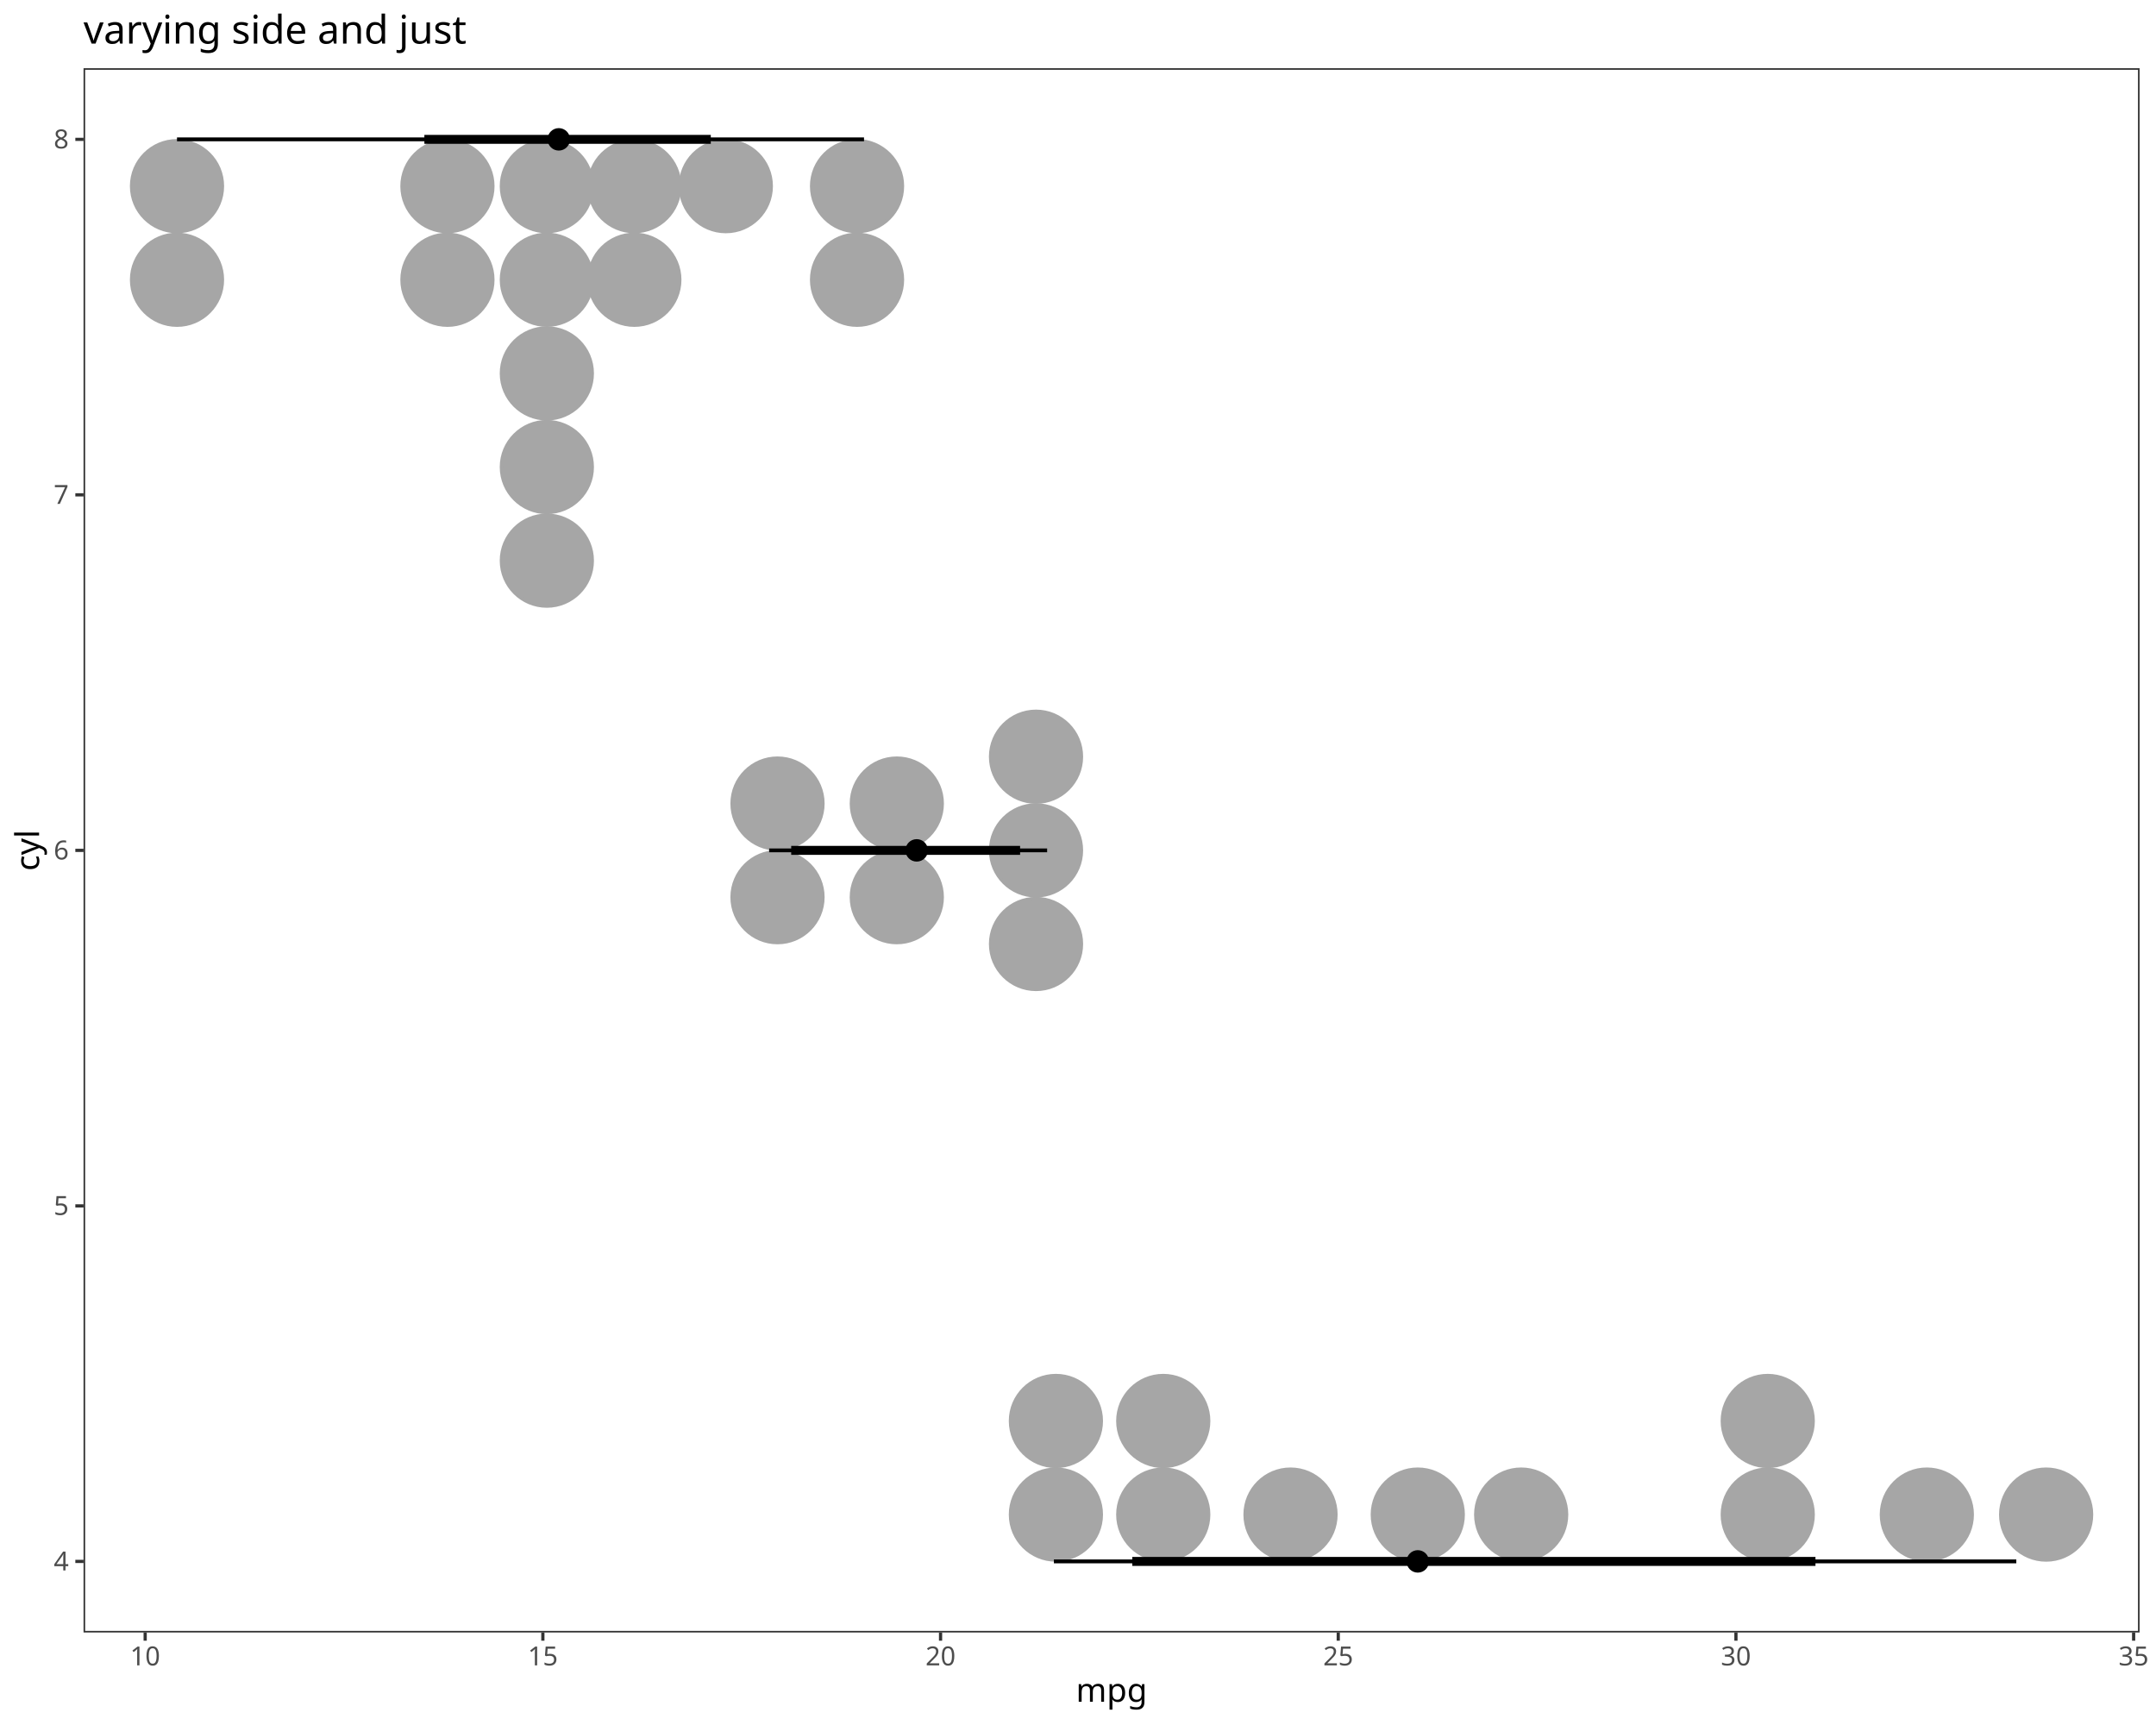
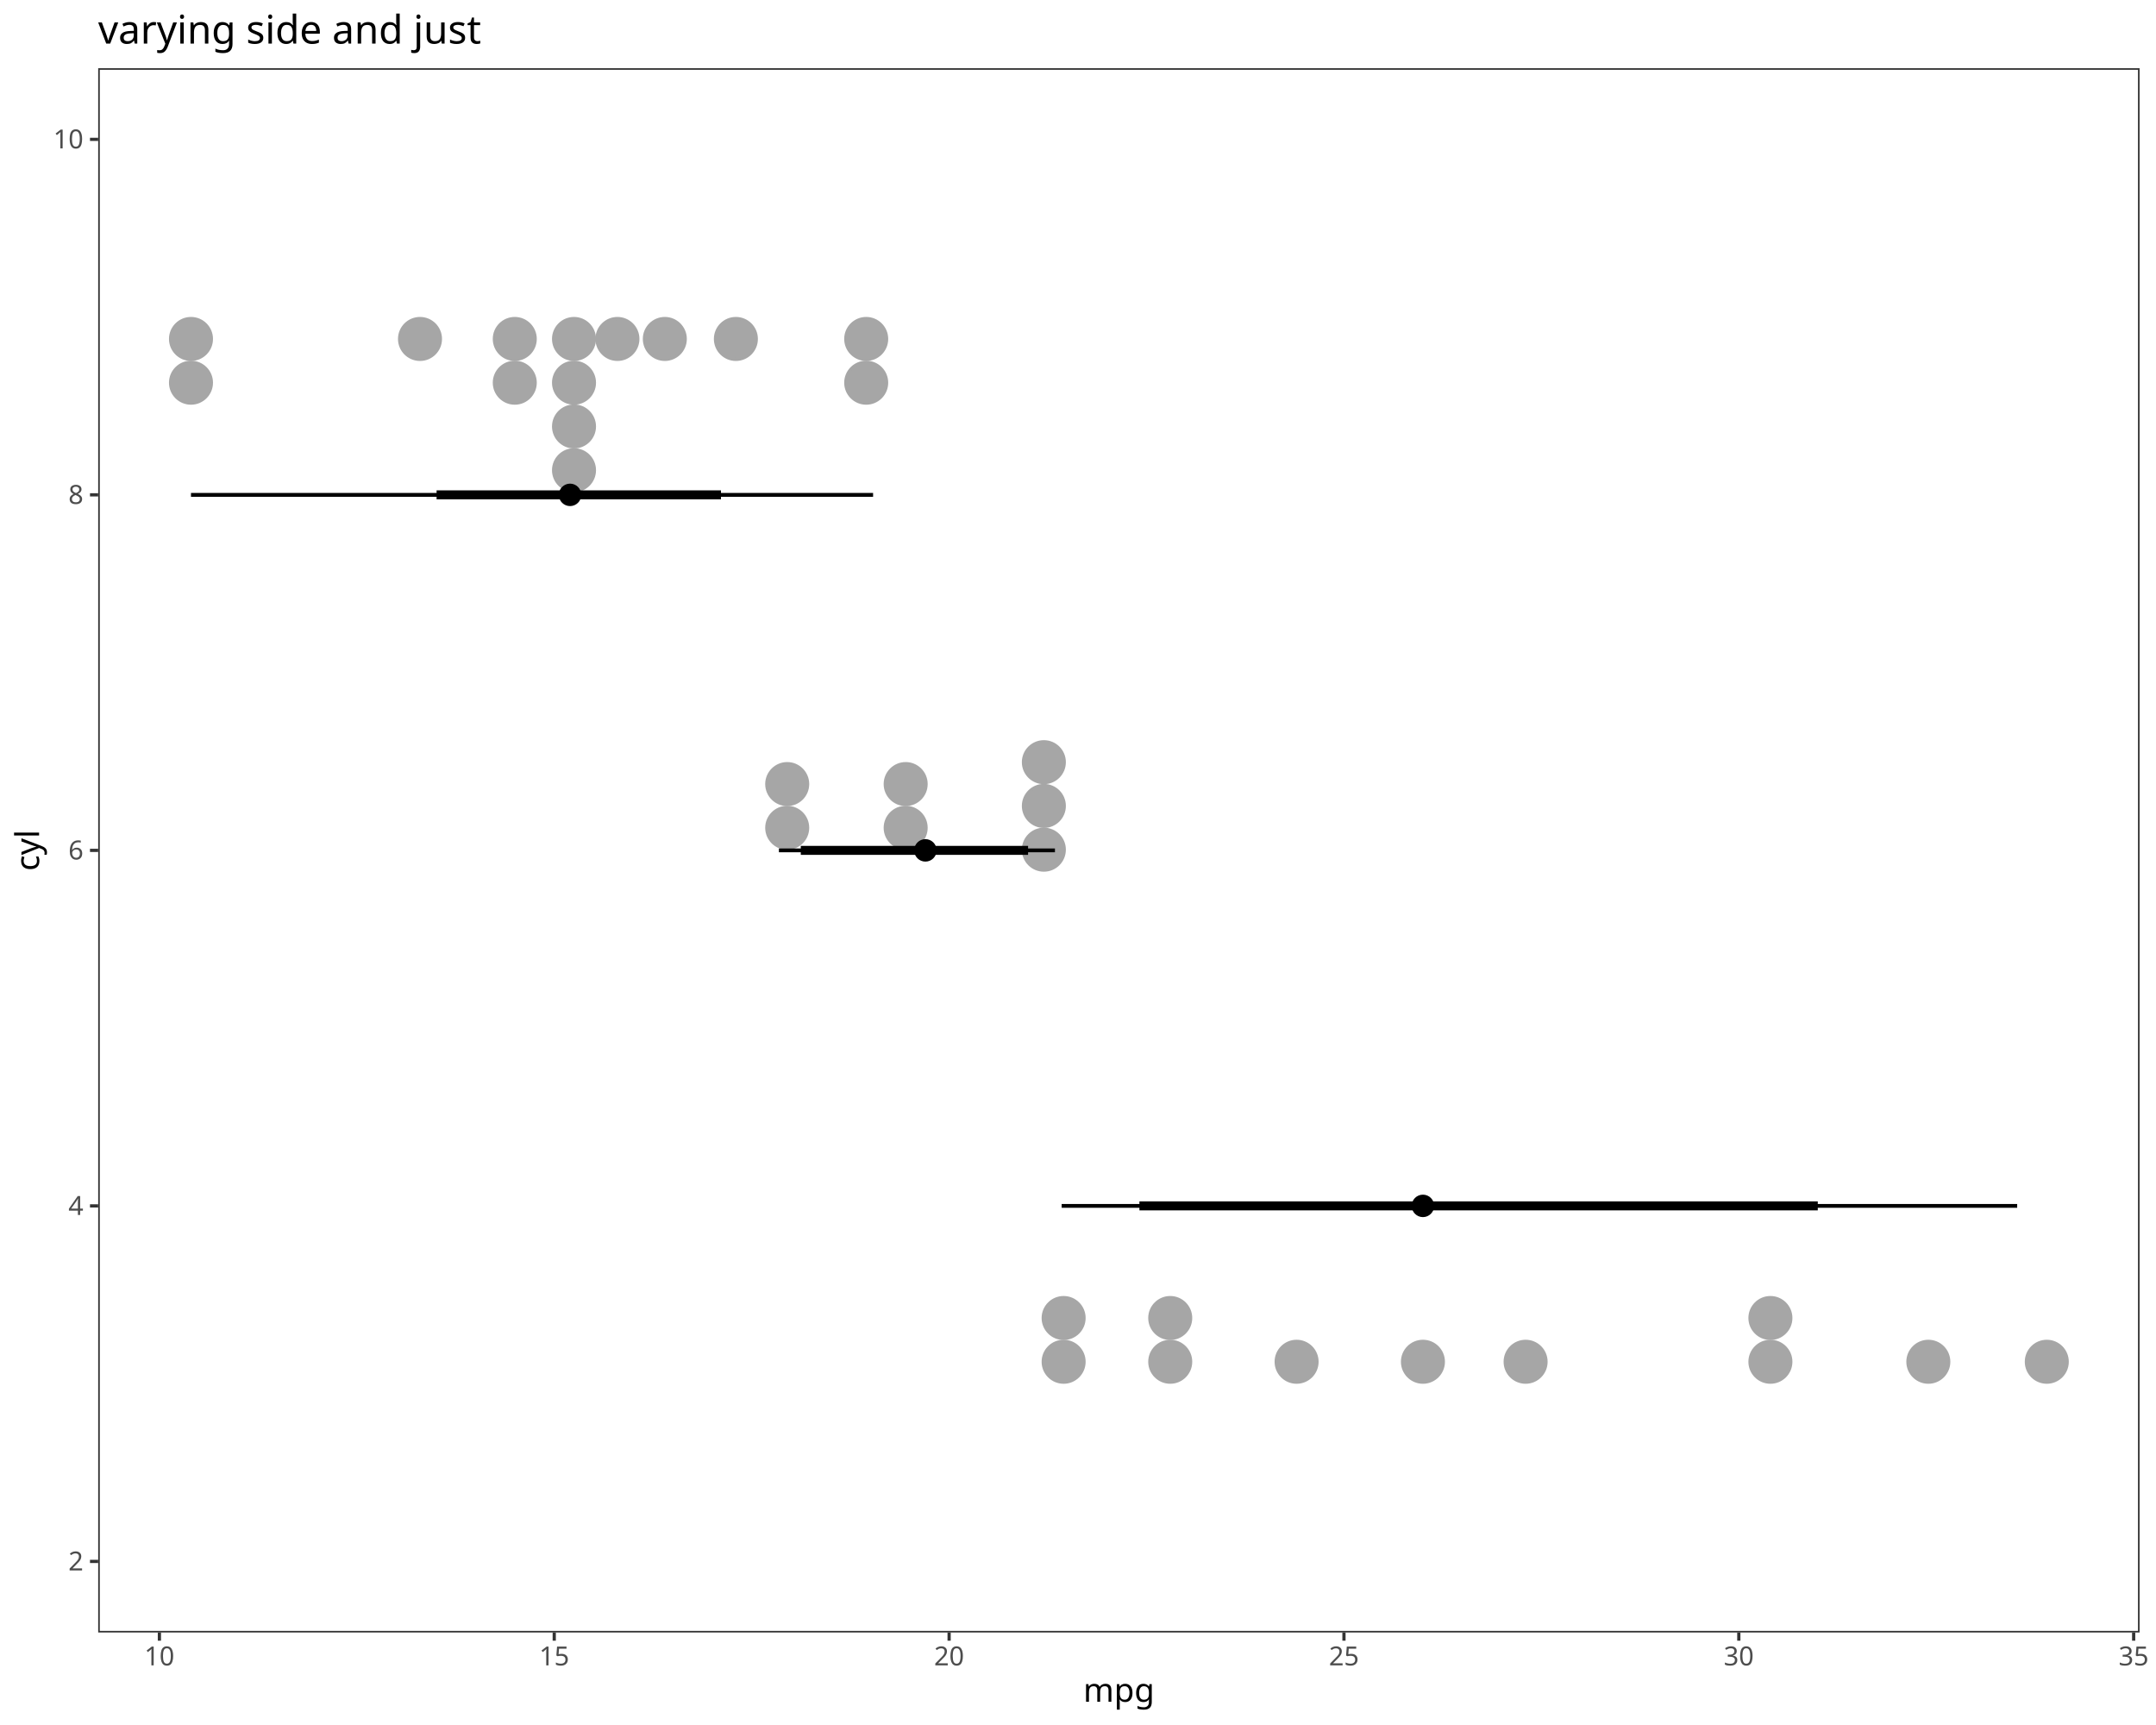
<svg xmlns="http://www.w3.org/2000/svg" class="svglite" data-engine-version="2.0" width="720.00pt" height="576.00pt" viewBox="0 0 720.00 576.00">
  <defs>
    <style type="text/css">
    .svglite line, .svglite polyline, .svglite polygon, .svglite path, .svglite rect, .svglite circle {
      fill: none;
      stroke: #000000;
      stroke-linecap: round;
      stroke-linejoin: round;
      stroke-miterlimit: 10.00;
    }
  </style>
  </defs>
  <rect width="100%" height="100%" style="stroke: none; fill: #FFFFFF;" />
  <defs>
    <clipPath id="cpMC4wMHw3MjAuMDB8MC4wMHw1NzYuMDA=">
      <rect x="0.00" y="0.00" width="720.00" height="576.00" />
    </clipPath>
  </defs>
  <g clip-path="url(#cpMC4wMHw3MjAuMDB8MC4wMHw1NzYuMDA=)">
    <rect x="0.00" y="0.00" width="720.00" height="576.00" style="stroke-width: 1.07; stroke: #FFFFFF; fill: #FFFFFF;" />
  </g>
  <defs>
-     <clipPath id="cpMjcuOTB8NzE0LjUyfDIyLjc4fDU0NS4xMQ==">
-       <rect x="27.90" y="22.78" width="686.62" height="522.33" />
+     <clipPath id="cpMzIuNzl8NzE0LjUyfDIyLjc4fDU0NS4xMQ==">
+       <rect x="32.79" y="22.78" width="681.73" height="522.33" />
    </clipPath>
  </defs>
-   <g clip-path="url(#cpMjcuOTB8NzE0LjUyfDIyLjc4fDU0NS4xMQ==)">
-     <rect x="27.90" y="22.78" width="686.62" height="522.33" style="stroke-width: 1.07; stroke: none; fill: #FFFFFF;" />
-     <circle cx="259.65" cy="299.58" r="15.20" style="stroke-width: 1.06; stroke: #A6A6A6; fill: #A6A6A6;" />
-     <circle cx="259.65" cy="268.32" r="15.20" style="stroke-width: 1.06; stroke: #A6A6A6; fill: #A6A6A6;" />
-     <circle cx="299.49" cy="299.58" r="15.20" style="stroke-width: 1.06; stroke: #A6A6A6; fill: #A6A6A6;" />
-     <circle cx="299.49" cy="268.32" r="15.20" style="stroke-width: 1.06; stroke: #A6A6A6; fill: #A6A6A6;" />
-     <circle cx="345.98" cy="315.21" r="15.20" style="stroke-width: 1.06; stroke: #A6A6A6; fill: #A6A6A6;" />
-     <circle cx="345.98" cy="283.95" r="15.20" style="stroke-width: 1.06; stroke: #A6A6A6; fill: #A6A6A6;" />
-     <circle cx="345.98" cy="252.68" r="15.20" style="stroke-width: 1.06; stroke: #A6A6A6; fill: #A6A6A6;" />
-     <circle cx="59.11" cy="62.16" r="15.20" style="stroke-width: 1.06; stroke: #A6A6A6; fill: #A6A6A6;" />
-     <circle cx="59.11" cy="93.42" r="15.20" style="stroke-width: 1.06; stroke: #A6A6A6; fill: #A6A6A6;" />
-     <circle cx="149.42" cy="62.16" r="15.20" style="stroke-width: 1.06; stroke: #A6A6A6; fill: #A6A6A6;" />
-     <circle cx="149.42" cy="93.42" r="15.20" style="stroke-width: 1.06; stroke: #A6A6A6; fill: #A6A6A6;" />
-     <circle cx="182.62" cy="62.16" r="15.20" style="stroke-width: 1.06; stroke: #A6A6A6; fill: #A6A6A6;" />
-     <circle cx="182.62" cy="93.42" r="15.20" style="stroke-width: 1.06; stroke: #A6A6A6; fill: #A6A6A6;" />
-     <circle cx="182.62" cy="124.68" r="15.20" style="stroke-width: 1.06; stroke: #A6A6A6; fill: #A6A6A6;" />
-     <circle cx="182.62" cy="155.95" r="15.20" style="stroke-width: 1.06; stroke: #A6A6A6; fill: #A6A6A6;" />
-     <circle cx="182.62" cy="187.21" r="15.20" style="stroke-width: 1.06; stroke: #A6A6A6; fill: #A6A6A6;" />
-     <circle cx="211.84" cy="62.16" r="15.20" style="stroke-width: 1.06; stroke: #A6A6A6; fill: #A6A6A6;" />
-     <circle cx="211.84" cy="93.42" r="15.20" style="stroke-width: 1.06; stroke: #A6A6A6; fill: #A6A6A6;" />
-     <circle cx="242.39" cy="62.16" r="15.20" style="stroke-width: 1.06; stroke: #A6A6A6; fill: #A6A6A6;" />
-     <circle cx="286.21" cy="62.16" r="15.20" style="stroke-width: 1.06; stroke: #A6A6A6; fill: #A6A6A6;" />
-     <circle cx="286.21" cy="93.42" r="15.20" style="stroke-width: 1.06; stroke: #A6A6A6; fill: #A6A6A6;" />
-     <circle cx="352.62" cy="505.74" r="15.20" style="stroke-width: 1.06; stroke: #A6A6A6; fill: #A6A6A6;" />
-     <circle cx="352.62" cy="474.48" r="15.20" style="stroke-width: 1.06; stroke: #A6A6A6; fill: #A6A6A6;" />
-     <circle cx="388.47" cy="505.74" r="15.20" style="stroke-width: 1.06; stroke: #A6A6A6; fill: #A6A6A6;" />
-     <circle cx="388.47" cy="474.48" r="15.20" style="stroke-width: 1.06; stroke: #A6A6A6; fill: #A6A6A6;" />
-     <circle cx="430.97" cy="505.74" r="15.20" style="stroke-width: 1.06; stroke: #A6A6A6; fill: #A6A6A6;" />
-     <circle cx="473.47" cy="505.74" r="15.20" style="stroke-width: 1.06; stroke: #A6A6A6; fill: #A6A6A6;" />
-     <circle cx="508.00" cy="505.74" r="15.20" style="stroke-width: 1.06; stroke: #A6A6A6; fill: #A6A6A6;" />
-     <circle cx="590.34" cy="505.74" r="15.20" style="stroke-width: 1.06; stroke: #A6A6A6; fill: #A6A6A6;" />
-     <circle cx="590.34" cy="474.48" r="15.20" style="stroke-width: 1.06; stroke: #A6A6A6; fill: #A6A6A6;" />
-     <circle cx="643.47" cy="505.74" r="15.20" style="stroke-width: 1.06; stroke: #A6A6A6; fill: #A6A6A6;" />
-     <circle cx="683.31" cy="505.74" r="15.20" style="stroke-width: 1.06; stroke: #A6A6A6; fill: #A6A6A6;" />
-     <line x1="351.95" y1="521.37" x2="673.35" y2="521.37" style="stroke-width: 1.28; stroke-linecap: butt;" />
-     <line x1="59.11" y1="46.53" x2="288.54" y2="46.53" style="stroke-width: 1.28; stroke-linecap: butt;" />
-     <line x1="378.12" y1="521.37" x2="606.28" y2="521.37" style="stroke-width: 2.99; stroke-linecap: butt;" />
-     <line x1="141.72" y1="46.53" x2="237.37" y2="46.53" style="stroke-width: 2.99; stroke-linecap: butt;" />
-     <line x1="256.86" y1="283.95" x2="349.69" y2="283.95" style="stroke-width: 1.28; stroke-linecap: butt;" />
-     <line x1="264.22" y1="283.95" x2="340.66" y2="283.95" style="stroke-width: 2.99; stroke-linecap: butt;" />
-     <circle cx="473.47" cy="521.37" r="1.68" style="stroke-width: 1.06; fill: #000000;" />
-     <circle cx="186.61" cy="46.53" r="1.68" style="stroke-width: 1.06; fill: #000000;" />
-     <circle cx="473.47" cy="521.37" r="3.22" style="stroke-width: 1.06; fill: #000000;" />
-     <circle cx="186.61" cy="46.53" r="3.22" style="stroke-width: 1.06; fill: #000000;" />
-     <circle cx="306.13" cy="283.95" r="1.68" style="stroke-width: 1.06; fill: #000000;" />
-     <circle cx="306.13" cy="283.95" r="3.22" style="stroke-width: 1.06; fill: #000000;" />
-     <rect x="27.90" y="22.78" width="686.62" height="522.33" style="stroke-width: 1.07; stroke: #333333;" />
+   <g clip-path="url(#cpMzIuNzl8NzE0LjUyfDIyLjc4fDU0NS4xMQ==)">
+     <rect x="32.79" y="22.78" width="681.73" height="522.33" style="stroke-width: 1.07; stroke: none; fill: #FFFFFF;" />
+     <circle cx="262.89" cy="276.41" r="6.82" style="stroke-width: 1.06; stroke: #A6A6A6; fill: #A6A6A6;" />
+     <circle cx="262.89" cy="261.81" r="6.82" style="stroke-width: 1.06; stroke: #A6A6A6; fill: #A6A6A6;" />
+     <circle cx="302.45" cy="276.41" r="6.82" style="stroke-width: 1.06; stroke: #A6A6A6; fill: #A6A6A6;" />
+     <circle cx="302.45" cy="261.81" r="6.82" style="stroke-width: 1.06; stroke: #A6A6A6; fill: #A6A6A6;" />
+     <circle cx="348.60" cy="283.72" r="6.82" style="stroke-width: 1.06; stroke: #A6A6A6; fill: #A6A6A6;" />
+     <circle cx="348.60" cy="269.11" r="6.82" style="stroke-width: 1.06; stroke: #A6A6A6; fill: #A6A6A6;" />
+     <circle cx="348.60" cy="254.50" r="6.82" style="stroke-width: 1.06; stroke: #A6A6A6; fill: #A6A6A6;" />
+     <circle cx="63.78" cy="113.18" r="6.82" style="stroke-width: 1.06; stroke: #A6A6A6; fill: #A6A6A6;" />
+     <circle cx="63.78" cy="127.79" r="6.82" style="stroke-width: 1.06; stroke: #A6A6A6; fill: #A6A6A6;" />
+     <circle cx="140.26" cy="113.18" r="6.82" style="stroke-width: 1.06; stroke: #A6A6A6; fill: #A6A6A6;" />
+     <circle cx="171.91" cy="113.18" r="6.82" style="stroke-width: 1.06; stroke: #A6A6A6; fill: #A6A6A6;" />
+     <circle cx="171.91" cy="127.79" r="6.82" style="stroke-width: 1.06; stroke: #A6A6A6; fill: #A6A6A6;" />
+     <circle cx="191.69" cy="113.18" r="6.82" style="stroke-width: 1.06; stroke: #A6A6A6; fill: #A6A6A6;" />
+     <circle cx="191.69" cy="127.79" r="6.82" style="stroke-width: 1.06; stroke: #A6A6A6; fill: #A6A6A6;" />
+     <circle cx="191.69" cy="142.40" r="6.82" style="stroke-width: 1.06; stroke: #A6A6A6; fill: #A6A6A6;" />
+     <circle cx="191.69" cy="157.01" r="6.82" style="stroke-width: 1.06; stroke: #A6A6A6; fill: #A6A6A6;" />
+     <circle cx="206.19" cy="113.18" r="6.82" style="stroke-width: 1.06; stroke: #A6A6A6; fill: #A6A6A6;" />
+     <circle cx="222.02" cy="113.18" r="6.82" style="stroke-width: 1.06; stroke: #A6A6A6; fill: #A6A6A6;" />
+     <circle cx="245.75" cy="113.18" r="6.82" style="stroke-width: 1.06; stroke: #A6A6A6; fill: #A6A6A6;" />
+     <circle cx="289.27" cy="113.18" r="6.82" style="stroke-width: 1.06; stroke: #A6A6A6; fill: #A6A6A6;" />
+     <circle cx="289.27" cy="127.79" r="6.82" style="stroke-width: 1.06; stroke: #A6A6A6; fill: #A6A6A6;" />
+     <circle cx="355.20" cy="454.71" r="6.82" style="stroke-width: 1.06; stroke: #A6A6A6; fill: #A6A6A6;" />
+     <circle cx="355.20" cy="440.10" r="6.82" style="stroke-width: 1.06; stroke: #A6A6A6; fill: #A6A6A6;" />
+     <circle cx="390.80" cy="454.71" r="6.82" style="stroke-width: 1.06; stroke: #A6A6A6; fill: #A6A6A6;" />
+     <circle cx="390.80" cy="440.10" r="6.82" style="stroke-width: 1.06; stroke: #A6A6A6; fill: #A6A6A6;" />
+     <circle cx="433.00" cy="454.71" r="6.82" style="stroke-width: 1.06; stroke: #A6A6A6; fill: #A6A6A6;" />
+     <circle cx="475.19" cy="454.71" r="6.82" style="stroke-width: 1.06; stroke: #A6A6A6; fill: #A6A6A6;" />
+     <circle cx="509.48" cy="454.71" r="6.82" style="stroke-width: 1.06; stroke: #A6A6A6; fill: #A6A6A6;" />
+     <circle cx="591.23" cy="454.71" r="6.82" style="stroke-width: 1.06; stroke: #A6A6A6; fill: #A6A6A6;" />
+     <circle cx="591.23" cy="440.10" r="6.82" style="stroke-width: 1.06; stroke: #A6A6A6; fill: #A6A6A6;" />
+     <circle cx="643.97" cy="454.71" r="6.82" style="stroke-width: 1.06; stroke: #A6A6A6; fill: #A6A6A6;" />
+     <circle cx="683.53" cy="454.71" r="6.82" style="stroke-width: 1.06; stroke: #A6A6A6; fill: #A6A6A6;" />
+     <line x1="354.54" y1="402.66" x2="673.64" y2="402.66" style="stroke-width: 1.28; stroke-linecap: butt;" />
+     <line x1="63.78" y1="165.24" x2="291.57" y2="165.24" style="stroke-width: 1.28; stroke-linecap: butt;" />
+     <line x1="380.51" y1="402.66" x2="607.05" y2="402.66" style="stroke-width: 2.99; stroke-linecap: butt;" />
+     <line x1="145.80" y1="165.24" x2="240.77" y2="165.24" style="stroke-width: 2.99; stroke-linecap: butt;" />
+     <line x1="260.12" y1="283.95" x2="352.30" y2="283.95" style="stroke-width: 1.28; stroke-linecap: butt;" />
+     <line x1="267.43" y1="283.95" x2="343.33" y2="283.95" style="stroke-width: 2.99; stroke-linecap: butt;" />
+     <circle cx="475.19" cy="402.66" r="1.68" style="stroke-width: 1.06; fill: #000000;" />
+     <circle cx="190.37" cy="165.24" r="1.68" style="stroke-width: 1.06; fill: #000000;" />
+     <circle cx="475.19" cy="402.66" r="3.22" style="stroke-width: 1.06; fill: #000000;" />
+     <circle cx="190.37" cy="165.24" r="3.22" style="stroke-width: 1.06; fill: #000000;" />
+     <circle cx="309.04" cy="283.95" r="1.68" style="stroke-width: 1.06; fill: #000000;" />
+     <circle cx="309.04" cy="283.95" r="3.22" style="stroke-width: 1.06; fill: #000000;" />
+     <rect x="32.79" y="22.78" width="681.73" height="522.33" style="stroke-width: 1.07; stroke: #333333;" />
  </g>
  <g clip-path="url(#cpMC4wMHw3MjAuMDB8MC4wMHw1NzYuMDA=)">
-     <text x="22.97" y="524.40" text-anchor="end" style="font-size: 8.80px; fill: #4D4D4D; font-family: sans;" textLength="4.89px" lengthAdjust="spacingAndGlyphs">4</text>
-     <text x="22.97" y="405.69" text-anchor="end" style="font-size: 8.80px; fill: #4D4D4D; font-family: sans;" textLength="4.89px" lengthAdjust="spacingAndGlyphs">5</text>
-     <text x="22.97" y="286.98" text-anchor="end" style="font-size: 8.80px; fill: #4D4D4D; font-family: sans;" textLength="4.89px" lengthAdjust="spacingAndGlyphs">6</text>
-     <text x="22.97" y="168.26" text-anchor="end" style="font-size: 8.80px; fill: #4D4D4D; font-family: sans;" textLength="4.89px" lengthAdjust="spacingAndGlyphs">7</text>
-     <text x="22.97" y="49.55" text-anchor="end" style="font-size: 8.80px; fill: #4D4D4D; font-family: sans;" textLength="4.89px" lengthAdjust="spacingAndGlyphs">8</text>
-     <polyline points="25.16,521.37 27.90,521.37 " style="stroke-width: 1.07; stroke: #333333; stroke-linecap: butt;" />
-     <polyline points="25.16,402.66 27.90,402.66 " style="stroke-width: 1.07; stroke: #333333; stroke-linecap: butt;" />
-     <polyline points="25.16,283.95 27.90,283.95 " style="stroke-width: 1.07; stroke: #333333; stroke-linecap: butt;" />
-     <polyline points="25.16,165.24 27.90,165.24 " style="stroke-width: 1.07; stroke: #333333; stroke-linecap: butt;" />
-     <polyline points="25.16,46.53 27.90,46.53 " style="stroke-width: 1.07; stroke: #333333; stroke-linecap: butt;" />
-     <polyline points="48.48,547.85 48.48,545.11 " style="stroke-width: 1.07; stroke: #333333; stroke-linecap: butt;" />
-     <polyline points="181.29,547.85 181.29,545.11 " style="stroke-width: 1.07; stroke: #333333; stroke-linecap: butt;" />
-     <polyline points="314.10,547.85 314.10,545.11 " style="stroke-width: 1.07; stroke: #333333; stroke-linecap: butt;" />
-     <polyline points="446.91,547.85 446.91,545.11 " style="stroke-width: 1.07; stroke: #333333; stroke-linecap: butt;" />
-     <polyline points="579.72,547.85 579.72,545.11 " style="stroke-width: 1.07; stroke: #333333; stroke-linecap: butt;" />
-     <polyline points="712.53,547.85 712.53,545.11 " style="stroke-width: 1.07; stroke: #333333; stroke-linecap: butt;" />
-     <text x="48.48" y="556.10" text-anchor="middle" style="font-size: 8.80px; fill: #4D4D4D; font-family: sans;" textLength="9.79px" lengthAdjust="spacingAndGlyphs">10</text>
-     <text x="181.29" y="556.10" text-anchor="middle" style="font-size: 8.80px; fill: #4D4D4D; font-family: sans;" textLength="9.79px" lengthAdjust="spacingAndGlyphs">15</text>
-     <text x="314.10" y="556.10" text-anchor="middle" style="font-size: 8.80px; fill: #4D4D4D; font-family: sans;" textLength="9.79px" lengthAdjust="spacingAndGlyphs">20</text>
-     <text x="446.91" y="556.10" text-anchor="middle" style="font-size: 8.80px; fill: #4D4D4D; font-family: sans;" textLength="9.79px" lengthAdjust="spacingAndGlyphs">25</text>
-     <text x="579.72" y="556.10" text-anchor="middle" style="font-size: 8.80px; fill: #4D4D4D; font-family: sans;" textLength="9.79px" lengthAdjust="spacingAndGlyphs">30</text>
-     <text x="712.53" y="556.10" text-anchor="middle" style="font-size: 8.80px; fill: #4D4D4D; font-family: sans;" textLength="9.79px" lengthAdjust="spacingAndGlyphs">35</text>
-     <text x="371.21" y="568.24" text-anchor="middle" style="font-size: 11.00px; font-family: sans;" textLength="21.40px" lengthAdjust="spacingAndGlyphs">mpg</text>
+     <text x="27.86" y="524.40" text-anchor="end" style="font-size: 8.80px; fill: #4D4D4D; font-family: sans;" textLength="4.89px" lengthAdjust="spacingAndGlyphs">2</text>
+     <text x="27.86" y="405.69" text-anchor="end" style="font-size: 8.80px; fill: #4D4D4D; font-family: sans;" textLength="4.89px" lengthAdjust="spacingAndGlyphs">4</text>
+     <text x="27.86" y="286.98" text-anchor="end" style="font-size: 8.80px; fill: #4D4D4D; font-family: sans;" textLength="4.89px" lengthAdjust="spacingAndGlyphs">6</text>
+     <text x="27.86" y="168.26" text-anchor="end" style="font-size: 8.80px; fill: #4D4D4D; font-family: sans;" textLength="4.89px" lengthAdjust="spacingAndGlyphs">8</text>
+     <text x="27.86" y="49.55" text-anchor="end" style="font-size: 8.80px; fill: #4D4D4D; font-family: sans;" textLength="9.79px" lengthAdjust="spacingAndGlyphs">10</text>
+     <polyline points="30.05,521.37 32.79,521.37 " style="stroke-width: 1.07; stroke: #333333; stroke-linecap: butt;" />
+     <polyline points="30.05,402.66 32.79,402.66 " style="stroke-width: 1.07; stroke: #333333; stroke-linecap: butt;" />
+     <polyline points="30.05,283.95 32.79,283.95 " style="stroke-width: 1.07; stroke: #333333; stroke-linecap: butt;" />
+     <polyline points="30.05,165.24 32.79,165.24 " style="stroke-width: 1.07; stroke: #333333; stroke-linecap: butt;" />
+     <polyline points="30.05,46.53 32.79,46.53 " style="stroke-width: 1.07; stroke: #333333; stroke-linecap: butt;" />
+     <polyline points="53.23,547.85 53.23,545.11 " style="stroke-width: 1.07; stroke: #333333; stroke-linecap: butt;" />
+     <polyline points="185.09,547.85 185.09,545.11 " style="stroke-width: 1.07; stroke: #333333; stroke-linecap: butt;" />
+     <polyline points="316.96,547.85 316.96,545.11 " style="stroke-width: 1.07; stroke: #333333; stroke-linecap: butt;" />
+     <polyline points="448.82,547.85 448.82,545.11 " style="stroke-width: 1.07; stroke: #333333; stroke-linecap: butt;" />
+     <polyline points="580.68,547.85 580.68,545.11 " style="stroke-width: 1.07; stroke: #333333; stroke-linecap: butt;" />
+     <polyline points="712.54,547.85 712.54,545.11 " style="stroke-width: 1.07; stroke: #333333; stroke-linecap: butt;" />
+     <text x="53.23" y="556.10" text-anchor="middle" style="font-size: 8.80px; fill: #4D4D4D; font-family: sans;" textLength="9.79px" lengthAdjust="spacingAndGlyphs">10</text>
+     <text x="185.09" y="556.10" text-anchor="middle" style="font-size: 8.80px; fill: #4D4D4D; font-family: sans;" textLength="9.79px" lengthAdjust="spacingAndGlyphs">15</text>
+     <text x="316.96" y="556.10" text-anchor="middle" style="font-size: 8.80px; fill: #4D4D4D; font-family: sans;" textLength="9.79px" lengthAdjust="spacingAndGlyphs">20</text>
+     <text x="448.82" y="556.10" text-anchor="middle" style="font-size: 8.80px; fill: #4D4D4D; font-family: sans;" textLength="9.79px" lengthAdjust="spacingAndGlyphs">25</text>
+     <text x="580.68" y="556.10" text-anchor="middle" style="font-size: 8.80px; fill: #4D4D4D; font-family: sans;" textLength="9.79px" lengthAdjust="spacingAndGlyphs">30</text>
+     <text x="712.54" y="556.10" text-anchor="middle" style="font-size: 8.80px; fill: #4D4D4D; font-family: sans;" textLength="9.79px" lengthAdjust="spacingAndGlyphs">35</text>
+     <text x="373.66" y="568.24" text-anchor="middle" style="font-size: 11.00px; font-family: sans;" textLength="21.40px" lengthAdjust="spacingAndGlyphs">mpg</text>
    <text transform="translate(13.05,283.95) rotate(-90)" text-anchor="middle" style="font-size: 11.00px; font-family: sans;" textLength="13.45px" lengthAdjust="spacingAndGlyphs">cyl</text>
-     <text x="27.90" y="14.56" style="font-size: 13.20px; font-family: sans;" textLength="120.35px" lengthAdjust="spacingAndGlyphs">varying side and just</text>
+     <text x="32.79" y="14.56" style="font-size: 13.20px; font-family: sans;" textLength="120.35px" lengthAdjust="spacingAndGlyphs">varying side and just</text>
  </g>
</svg>
